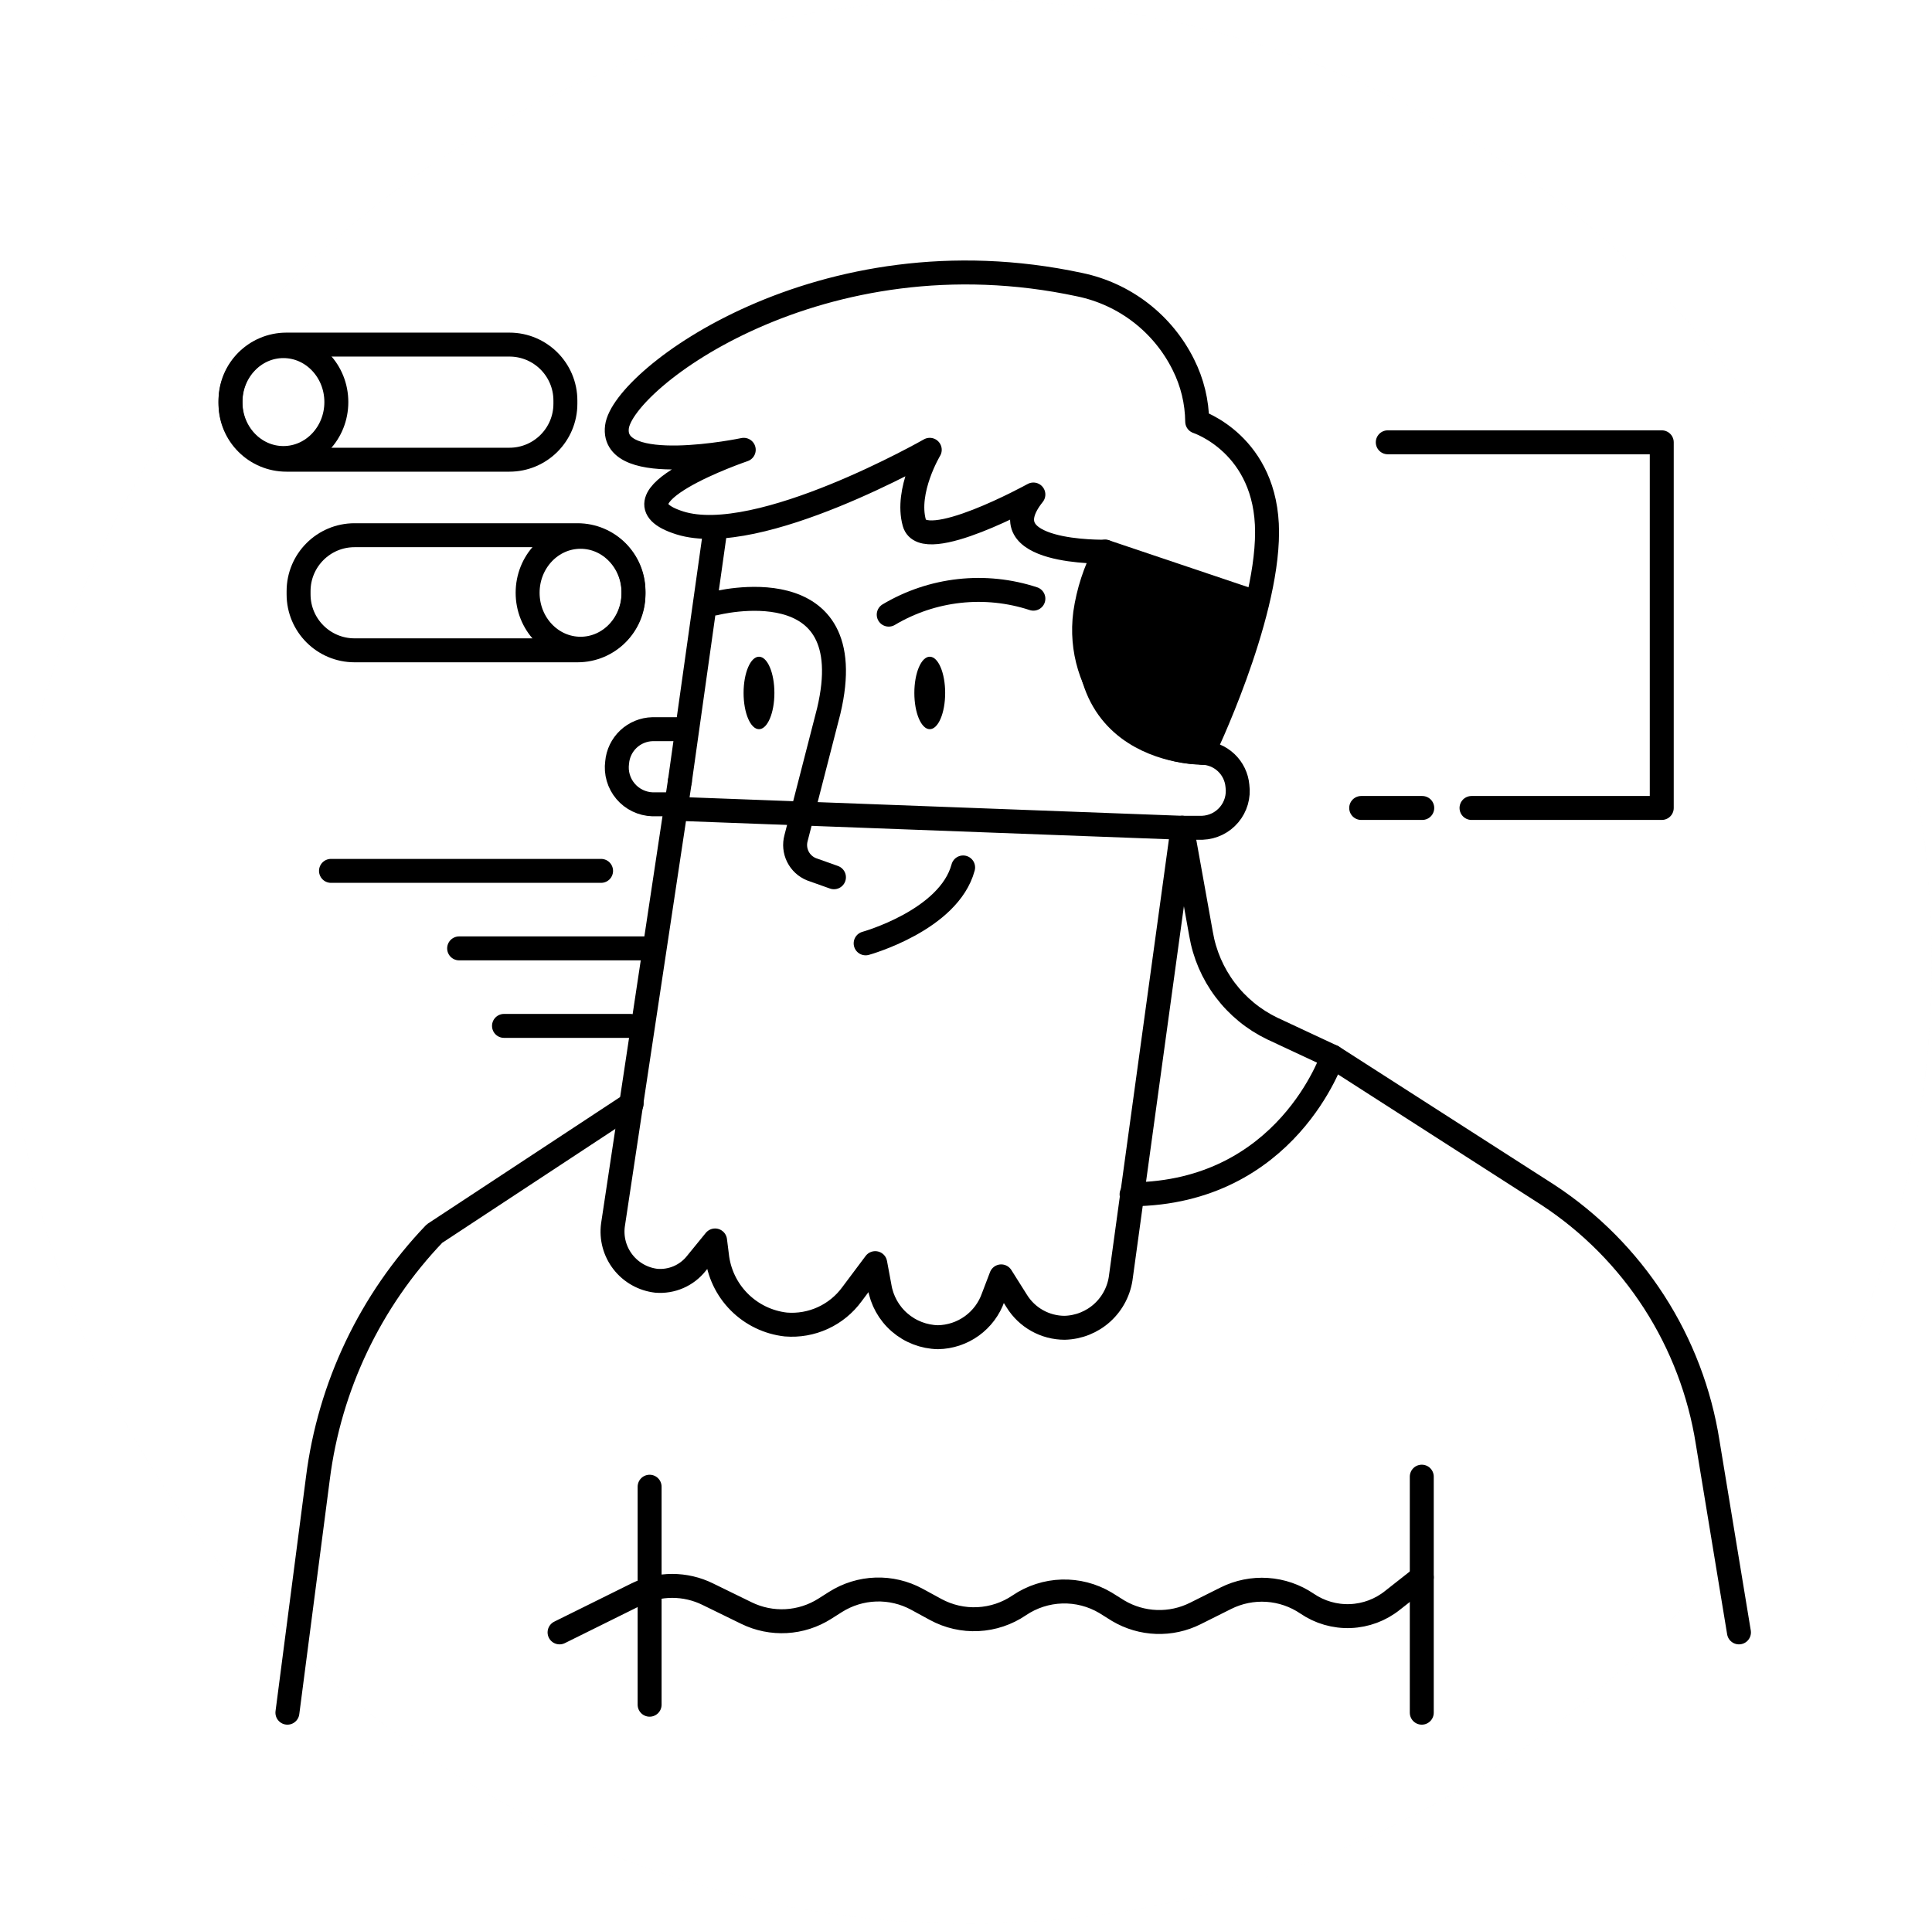
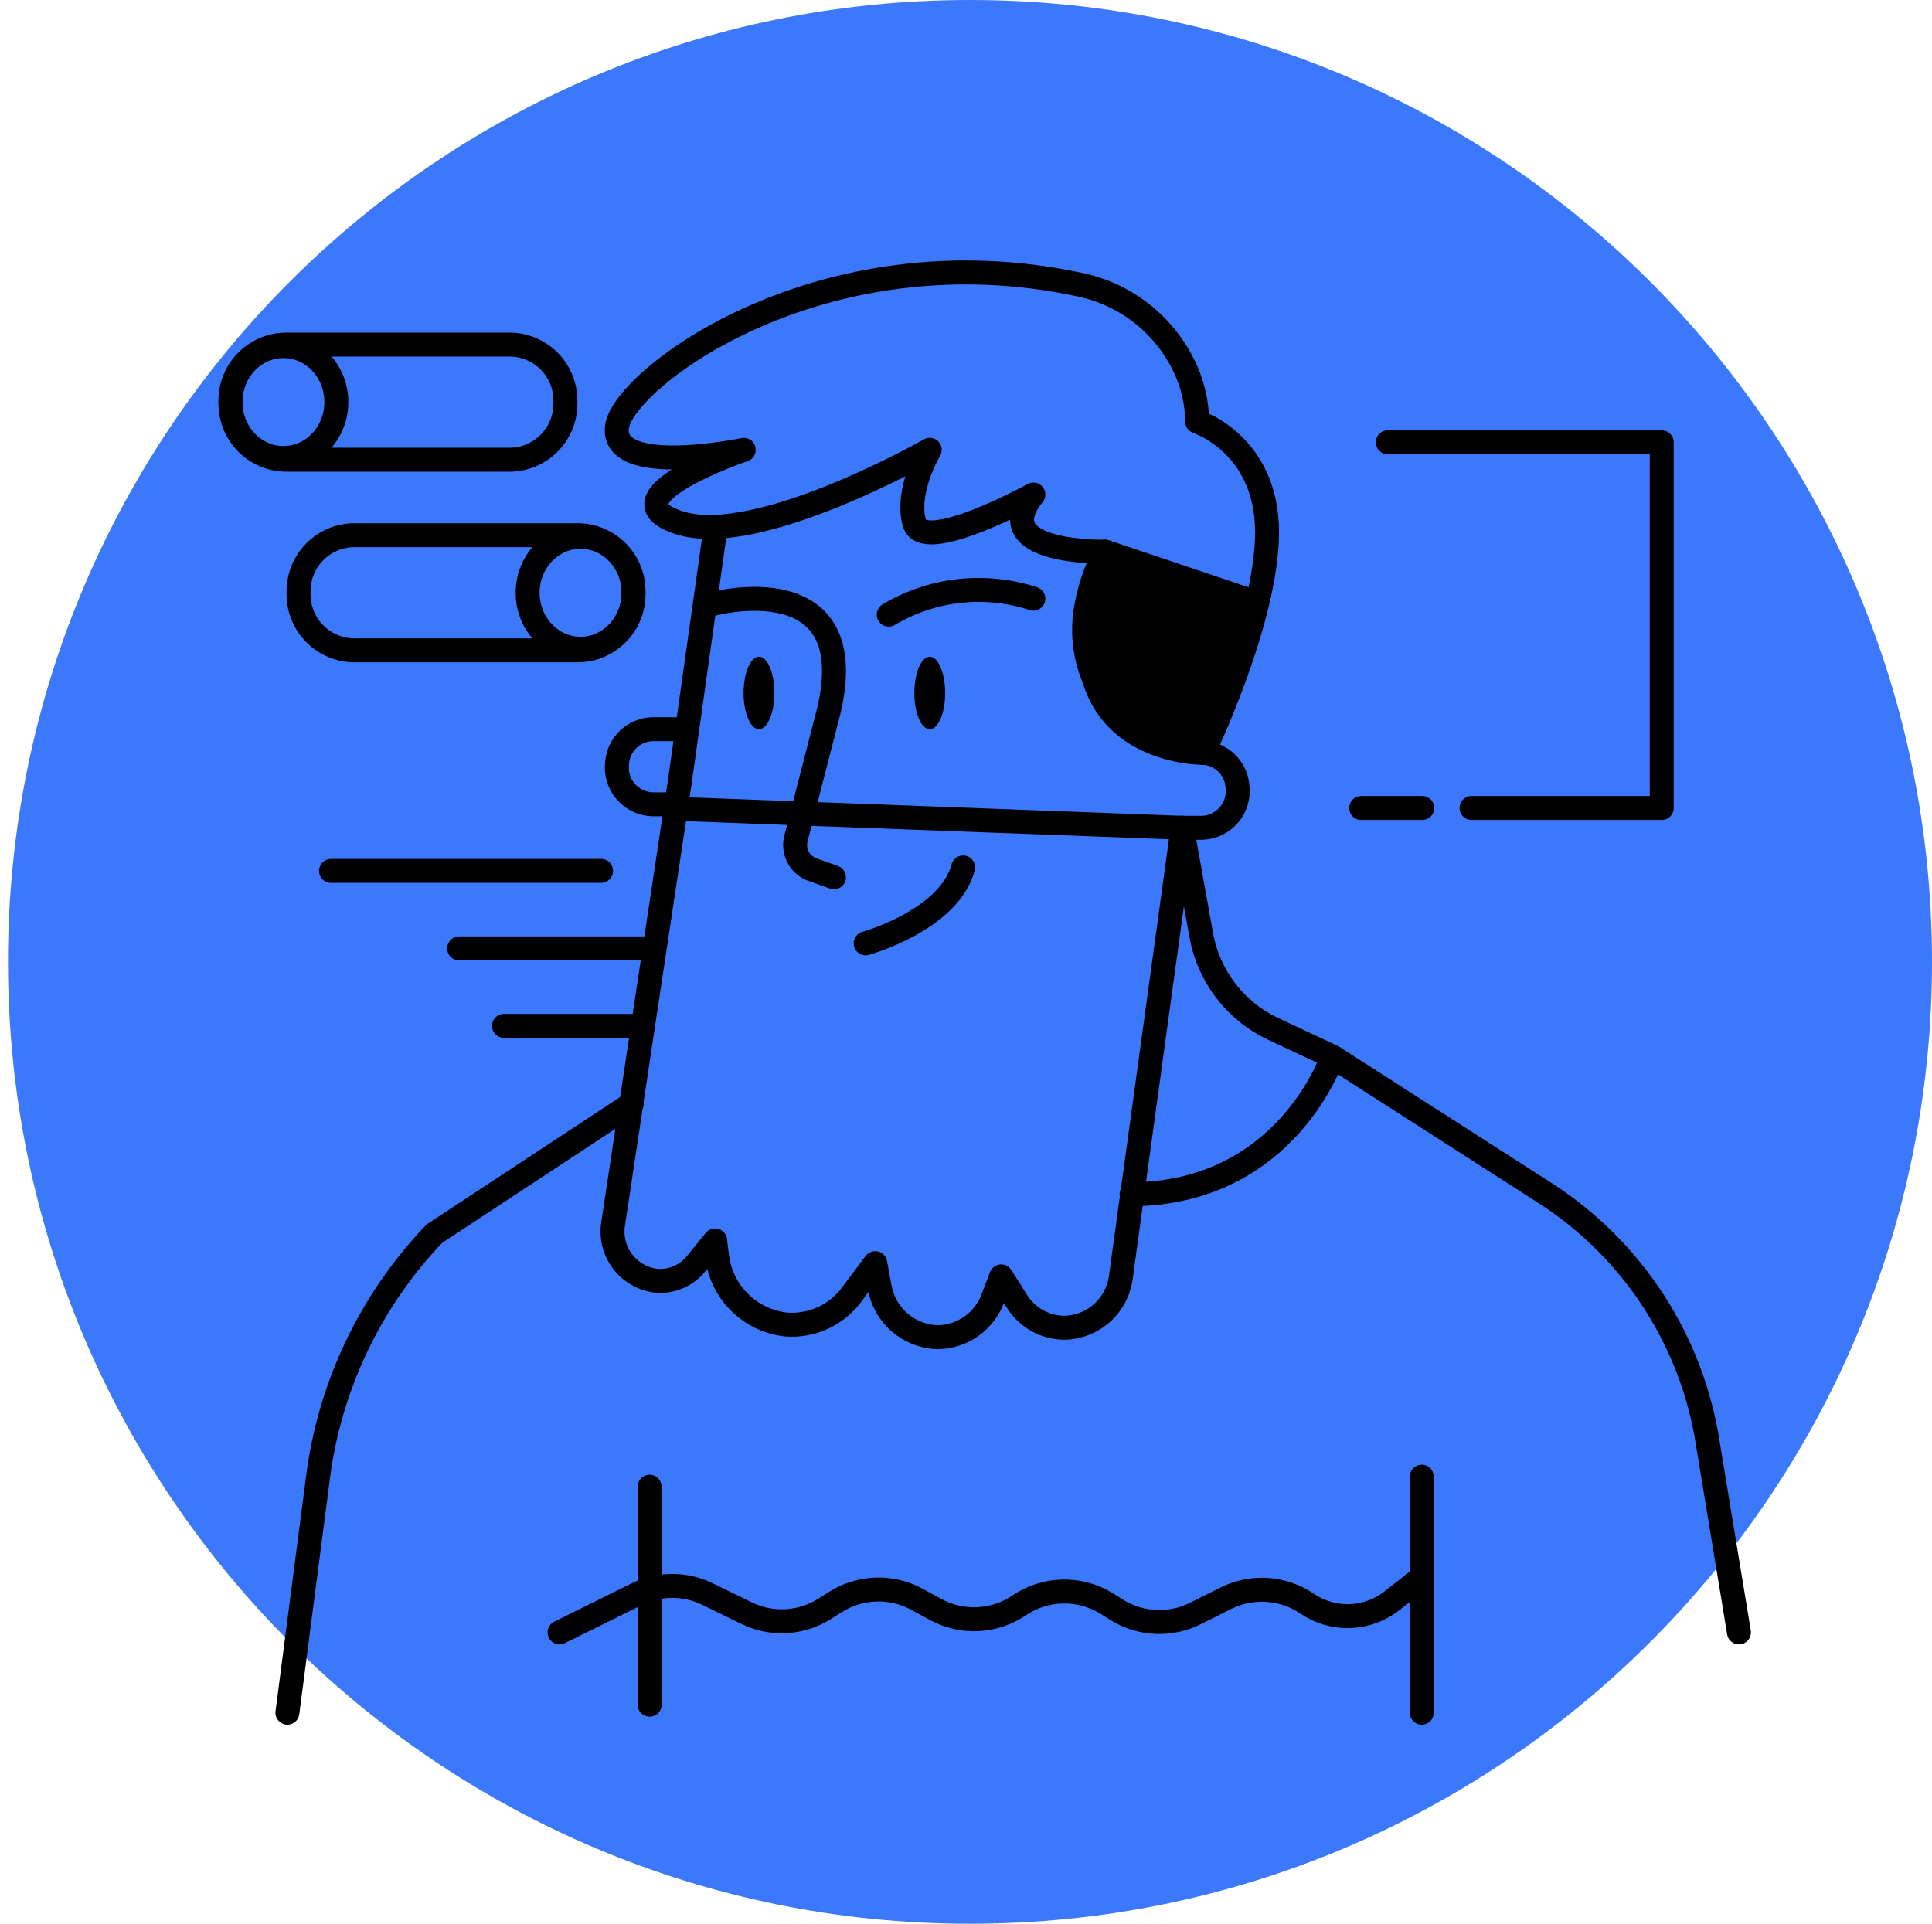
<svg xmlns="http://www.w3.org/2000/svg" width="242" height="241" viewBox="0 0 242 241" fill="none">
-   <circle opacity="0.1" cx="121.5" cy="120.5" r="120.5" fill="#FAFAFA" />
-   <path d="M36 214.56L39.82 185.18C41.277 173.666 46.395 162.925 54.42 154.54L79.12 138.28" stroke="black" stroke-width="3" stroke-linecap="round" stroke-linejoin="round" />
-   <path d="M217.82 204.5L213.9 180.7C212.914 174.423 210.625 168.422 207.181 163.084C203.736 157.745 199.212 153.186 193.9 149.7L166.9 132.37L159.36 128.85C157.035 127.73 155.012 126.07 153.46 124.009C151.908 121.947 150.873 119.544 150.44 117L148.05 103.7" stroke="black" stroke-width="3" stroke-linecap="round" stroke-linejoin="round" />
+   <circle cx="121.5" cy="120.5" r="120.5" fill="#3C78FB" />
+   <path d="M36 214.56L39.82 185.18C41.277 173.666 46.395 162.924 54.42 154.54L79.12 138.28" stroke="black" stroke-width="3" stroke-linecap="round" stroke-linejoin="round" />
+   <path d="M217.82 204.5L213.9 180.7C212.914 174.423 210.625 168.423 207.18 163.084C203.736 157.745 199.212 153.186 193.9 149.7L166.9 132.37L159.36 128.85C157.035 127.73 155.012 126.07 153.46 124.009C151.908 121.947 150.873 119.544 150.44 117L148.05 103.7" stroke="black" stroke-width="3" stroke-linecap="round" stroke-linejoin="round" />
  <path d="M178.09 184.99V214.56" stroke="black" stroke-width="3" stroke-linecap="round" stroke-linejoin="round" />
  <path d="M81.37 186.25V213.56" stroke="black" stroke-width="3" stroke-linecap="round" stroke-linejoin="round" />
-   <path d="M70.09 204.5L79.76 199.71C81.143 199.029 82.664 198.675 84.205 198.675C85.746 198.675 87.267 199.029 88.65 199.71L93.5 202.08C95.045 202.836 96.758 203.184 98.475 203.089C100.193 202.994 101.857 202.461 103.31 201.54L104.65 200.69C106.166 199.73 107.911 199.192 109.704 199.132C111.497 199.072 113.274 199.493 114.85 200.35L117.2 201.63C118.825 202.513 120.661 202.932 122.508 202.84C124.355 202.748 126.141 202.15 127.67 201.11V201.11C129.254 200.036 131.111 199.436 133.024 199.379C134.936 199.322 136.826 199.812 138.47 200.79L140.07 201.79C141.523 202.651 143.169 203.134 144.857 203.193C146.545 203.253 148.22 202.887 149.73 202.13L153.55 200.22C155.15 199.419 156.935 199.059 158.721 199.176C160.507 199.294 162.229 199.886 163.71 200.89C165.304 201.981 167.207 202.531 169.138 202.457C171.068 202.383 172.924 201.69 174.43 200.48L178.09 197.6" stroke="black" stroke-width="3" stroke-linecap="round" stroke-linejoin="round" />
+   <path d="M70.09 204.5L79.76 199.71C81.143 199.029 82.663 198.675 84.205 198.675C85.746 198.675 87.267 199.029 88.65 199.71L93.5 202.08C95.045 202.836 96.758 203.184 98.475 203.089C100.193 202.995 101.857 202.461 103.31 201.54L104.65 200.69C106.166 199.73 107.91 199.192 109.704 199.132C111.497 199.072 113.274 199.493 114.85 200.35L117.2 201.63C118.825 202.513 120.661 202.932 122.508 202.84C124.355 202.748 126.141 202.15 127.67 201.11V201.11C129.254 200.036 131.111 199.436 133.023 199.379C134.936 199.322 136.825 199.812 138.47 200.79L140.07 201.79C141.523 202.652 143.169 203.134 144.856 203.193C146.544 203.253 148.22 202.887 149.73 202.13L153.55 200.22C155.15 199.419 156.935 199.059 158.721 199.176C160.507 199.294 162.229 199.886 163.71 200.89C165.304 201.981 167.207 202.531 169.138 202.457C171.068 202.383 172.924 201.69 174.43 200.48L178.09 197.6" stroke="black" stroke-width="3" stroke-linecap="round" stroke-linejoin="round" />
  <path d="M173.83 55.41H208.15V101.22H184.32" stroke="black" stroke-width="3" stroke-linecap="round" stroke-linejoin="round" />
  <path d="M178.15 101.22H170.5" stroke="black" stroke-width="3" stroke-linecap="round" stroke-linejoin="round" />
  <path d="M72.34 67.05H44.41C40.538 67.05 37.4 70.189 37.4 74.06V74.46C37.4 78.332 40.538 81.47 44.41 81.47H72.34C76.211 81.47 79.35 78.332 79.35 74.46V74.06C79.35 70.189 76.211 67.05 72.34 67.05Z" stroke="black" stroke-width="3" stroke-linecap="round" stroke-linejoin="round" />
-   <path d="M72.72 81.27C76.382 81.27 79.35 78.132 79.35 74.26C79.35 70.388 76.382 67.25 72.72 67.25C69.058 67.25 66.09 70.388 66.09 74.26C66.09 78.132 69.058 81.27 72.72 81.27Z" stroke="black" stroke-width="3" stroke-linecap="round" stroke-linejoin="round" />
+   <path d="M72.72 81.27C76.382 81.27 79.35 78.132 79.35 74.26C79.35 70.388 76.382 67.25 72.72 67.25C69.059 67.25 66.09 70.388 66.09 74.26C66.09 78.132 69.059 81.27 72.72 81.27Z" stroke="black" stroke-width="3" stroke-linecap="round" stroke-linejoin="round" />
  <path d="M35.88 57.59L63.81 57.59C67.681 57.59 70.82 54.452 70.82 50.58V50.18C70.82 46.309 67.681 43.17 63.81 43.17H35.88C32.008 43.17 28.87 46.309 28.87 50.18V50.58C28.87 54.452 32.008 57.59 35.88 57.59Z" stroke="black" stroke-width="3" stroke-linecap="round" stroke-linejoin="round" />
  <path d="M35.5 57.38C39.162 57.38 42.13 54.242 42.13 50.37C42.13 46.499 39.162 43.36 35.5 43.36C31.838 43.36 28.87 46.499 28.87 50.37C28.87 54.242 31.838 57.38 35.5 57.38Z" stroke="black" stroke-width="3" stroke-linecap="round" stroke-linejoin="round" />
  <path d="M41.46 109.1H75.29" stroke="black" stroke-width="3" stroke-linecap="round" stroke-linejoin="round" />
  <path d="M57.51 118.81H81.18" stroke="black" stroke-width="3" stroke-linecap="round" stroke-linejoin="round" />
  <path d="M63.13 128.52H78.95" stroke="black" stroke-width="3" stroke-linecap="round" stroke-linejoin="round" />
-   <path d="M89.55 75.6C89.55 75.6 108.14 70.76 103.81 89.06L99.71 105C99.5 105.775 99.582 106.6 99.939 107.319C100.297 108.037 100.906 108.6 101.65 108.9L104.46 109.9" stroke="black" stroke-width="3" stroke-linecap="round" stroke-linejoin="round" />
+   <path d="M89.55 75.6C89.55 75.6 108.14 70.76 103.81 89.06L99.71 105C99.5 105.775 99.582 106.6 99.939 107.319C100.297 108.038 100.906 108.6 101.65 108.9L104.46 109.9" stroke="black" stroke-width="3" stroke-linecap="round" stroke-linejoin="round" />
  <path d="M108.43 118.18C108.43 118.18 118.87 115.29 120.64 108.67" stroke="black" stroke-width="3" stroke-linecap="round" stroke-linejoin="round" />
  <path d="M111.32 77C114.022 75.391 117.037 74.38 120.163 74.035C123.289 73.69 126.452 74.019 129.44 75" stroke="black" stroke-width="3" stroke-linecap="round" stroke-linejoin="round" />
  <path d="M116.46 91.35C117.526 91.35 118.39 89.317 118.39 86.81C118.39 84.303 117.526 82.27 116.46 82.27C115.394 82.27 114.53 84.303 114.53 86.81C114.53 89.317 115.394 91.35 116.46 91.35Z" fill="black" />
  <path d="M95.07 91.35C96.136 91.35 97 89.317 97 86.81C97 84.303 96.136 82.27 95.07 82.27C94.004 82.27 93.14 84.303 93.14 86.81C93.14 89.317 94.004 91.35 95.07 91.35Z" fill="black" />
-   <path d="M85.16 97.87L76.78 153.45C76.668 154.268 76.721 155.101 76.935 155.898C77.149 156.696 77.521 157.442 78.028 158.094C78.534 158.747 79.166 159.291 79.886 159.695C80.606 160.1 81.4 160.356 82.22 160.45V160.45C83.168 160.527 84.12 160.37 84.992 159.991C85.864 159.613 86.629 159.025 87.22 158.28L89.57 155.4L89.8 157.23C90.033 159.448 91.016 161.52 92.588 163.102C94.159 164.684 96.224 165.682 98.44 165.93V165.93C100.028 166.058 101.622 165.777 103.07 165.114C104.517 164.45 105.771 163.426 106.71 162.14L109.63 158.24L110.17 161.15C110.451 162.901 111.337 164.498 112.675 165.662C114.013 166.826 115.717 167.484 117.49 167.52V167.52C119.016 167.493 120.498 167 121.735 166.106C122.972 165.212 123.906 163.961 124.41 162.52L125.41 159.9L127.35 162.98C127.981 164.005 128.863 164.852 129.913 165.44C130.963 166.028 132.147 166.338 133.35 166.34V166.34C135.107 166.298 136.79 165.622 138.088 164.437C139.385 163.251 140.21 161.636 140.41 159.89L148.13 103.7" stroke="black" stroke-width="3" stroke-linecap="round" stroke-linejoin="round" />
+   <path d="M85.16 97.87L76.78 153.45C76.668 154.268 76.721 155.1 76.935 155.898C77.15 156.696 77.521 157.442 78.028 158.094C78.534 158.746 79.166 159.291 79.886 159.695C80.606 160.1 81.4 160.356 82.22 160.45V160.45C83.168 160.527 84.12 160.37 84.992 159.991C85.864 159.613 86.63 159.025 87.22 158.28L89.57 155.4L89.8 157.23C90.033 159.448 91.016 161.52 92.588 163.102C94.159 164.684 96.224 165.682 98.44 165.93V165.93C100.028 166.058 101.622 165.777 103.07 165.114C104.518 164.45 105.771 163.426 106.71 162.14L109.63 158.24L110.17 161.15C110.451 162.901 111.338 164.498 112.675 165.662C114.013 166.826 115.717 167.484 117.49 167.52V167.52C119.016 167.493 120.498 167 121.735 166.106C122.972 165.212 123.906 163.96 124.41 162.52L125.41 159.9L127.35 162.98C127.981 164.005 128.863 164.852 129.914 165.44C130.964 166.028 132.147 166.338 133.35 166.34V166.34C135.107 166.298 136.79 165.622 138.088 164.437C139.385 163.251 140.21 161.636 140.41 159.89L148.13 103.7" stroke="black" stroke-width="3" stroke-linecap="round" stroke-linejoin="round" />
  <path d="M89.55 66.7L85.16 97.87" stroke="black" stroke-width="3" stroke-linecap="round" stroke-linejoin="round" />
-   <path d="M84.29 100.76H81.73C81.084 100.739 80.449 100.583 79.867 100.301C79.284 100.02 78.767 99.619 78.35 99.125C77.932 98.631 77.623 98.055 77.442 97.434C77.261 96.813 77.213 96.161 77.3 95.52C77.396 94.401 77.901 93.358 78.718 92.588C79.535 91.819 80.608 91.378 81.73 91.35H85.67" stroke="black" stroke-width="3" stroke-linecap="round" stroke-linejoin="round" />
-   <path d="M85.67 101.36L148.05 103.7H150.61C151.252 103.675 151.883 103.516 152.46 103.233C153.038 102.951 153.55 102.55 153.963 102.057C154.377 101.565 154.682 100.991 154.861 100.373C155.039 99.756 155.087 99.107 155 98.47V98.47C154.907 97.353 154.404 96.309 153.588 95.539C152.772 94.769 151.701 94.328 150.58 94.3" stroke="black" stroke-width="3" stroke-linecap="round" stroke-linejoin="round" />
-   <path d="M135.93 76.82C136.32 74.125 137.169 71.517 138.44 69.11C138.44 69.11 123.44 69.47 129.44 61.95C129.44 61.95 115.67 69.56 114.53 65.51C113.39 61.46 116.46 56.35 116.46 56.35C116.46 56.35 95 68.61 85.16 65.51C75.32 62.41 93.16 56.35 93.16 56.35C93.16 56.35 76.47 59.86 77.28 53.48C78.05 47.48 102.8 28.68 135.28 35.67C138.053 36.25 140.657 37.452 142.899 39.184C145.14 40.916 146.959 43.133 148.22 45.67C149.338 47.889 149.933 50.335 149.96 52.82C149.96 52.82 158.71 55.65 158.71 66.67C158.71 77.69 150.71 94.27 150.71 94.27C141.75 94.3 134.71 86.1 135.93 76.82Z" stroke="black" stroke-width="3" stroke-linecap="round" stroke-linejoin="round" />
+   <path d="M84.29 100.76H81.73C81.083 100.739 80.448 100.583 79.866 100.302C79.284 100.02 78.767 99.619 78.35 99.125C77.932 98.631 77.623 98.055 77.442 97.434C77.261 96.813 77.213 96.161 77.3 95.52C77.396 94.402 77.9 93.358 78.718 92.588C79.535 91.819 80.608 91.378 81.73 91.35H85.67" stroke="black" stroke-width="3" stroke-linecap="round" stroke-linejoin="round" />
+   <path d="M85.67 101.36L148.05 103.7H150.61C151.253 103.675 151.883 103.516 152.46 103.233C153.038 102.95 153.55 102.55 153.963 102.057C154.377 101.565 154.682 100.991 154.861 100.373C155.04 99.755 155.087 99.107 155 98.47V98.47C154.907 97.352 154.404 96.309 153.588 95.539C152.772 94.769 151.701 94.328 150.58 94.3" stroke="black" stroke-width="3" stroke-linecap="round" stroke-linejoin="round" />
+   <path d="M135.93 76.82C136.32 74.125 137.169 71.517 138.44 69.11C138.44 69.11 123.44 69.47 129.44 61.95C129.44 61.95 115.67 69.56 114.53 65.51C113.39 61.46 116.46 56.35 116.46 56.35C116.46 56.35 95.001 68.61 85.16 65.51C75.32 62.41 93.16 56.35 93.16 56.35C93.16 56.35 76.471 59.86 77.281 53.48C78.05 47.48 102.801 28.68 135.28 35.67C138.053 36.251 140.658 37.452 142.899 39.184C145.14 40.916 146.96 43.134 148.22 45.67C149.338 47.889 149.933 50.335 149.96 52.82C149.96 52.82 158.71 55.65 158.71 66.67C158.71 77.69 150.71 94.27 150.71 94.27C141.75 94.3 134.71 86.1 135.93 76.82Z" stroke="black" stroke-width="3" stroke-linecap="round" stroke-linejoin="round" />
  <path d="M138.44 69.11L157.44 75.51L150.61 94.3C150.61 94.3 129.85 94.55 138.44 69.11Z" fill="black" stroke="black" stroke-width="3" stroke-linecap="round" stroke-linejoin="round" />
  <path d="M166.9 132.37C166.9 132.37 161.23 149.47 141.74 149.62" stroke="black" stroke-width="3" stroke-linecap="round" stroke-linejoin="round" />
</svg>
